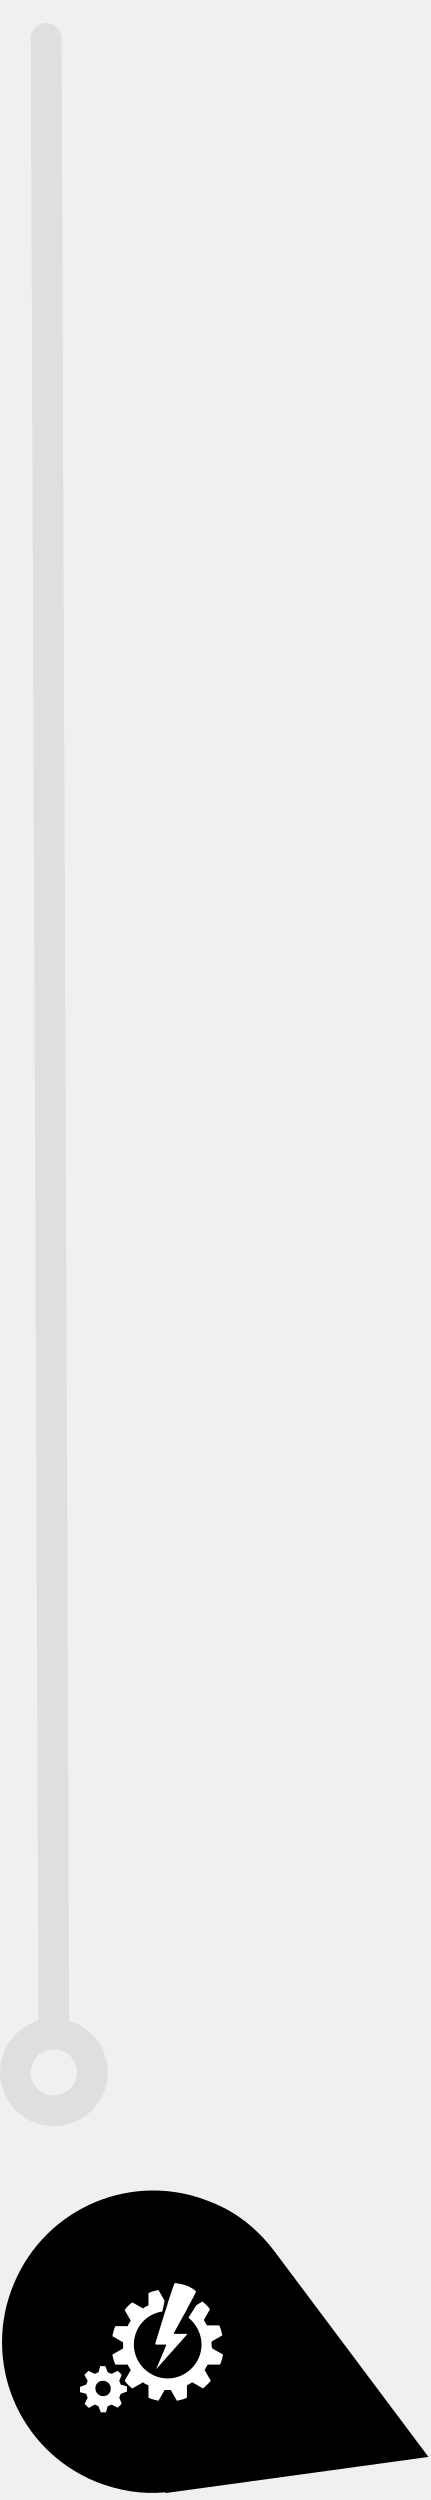
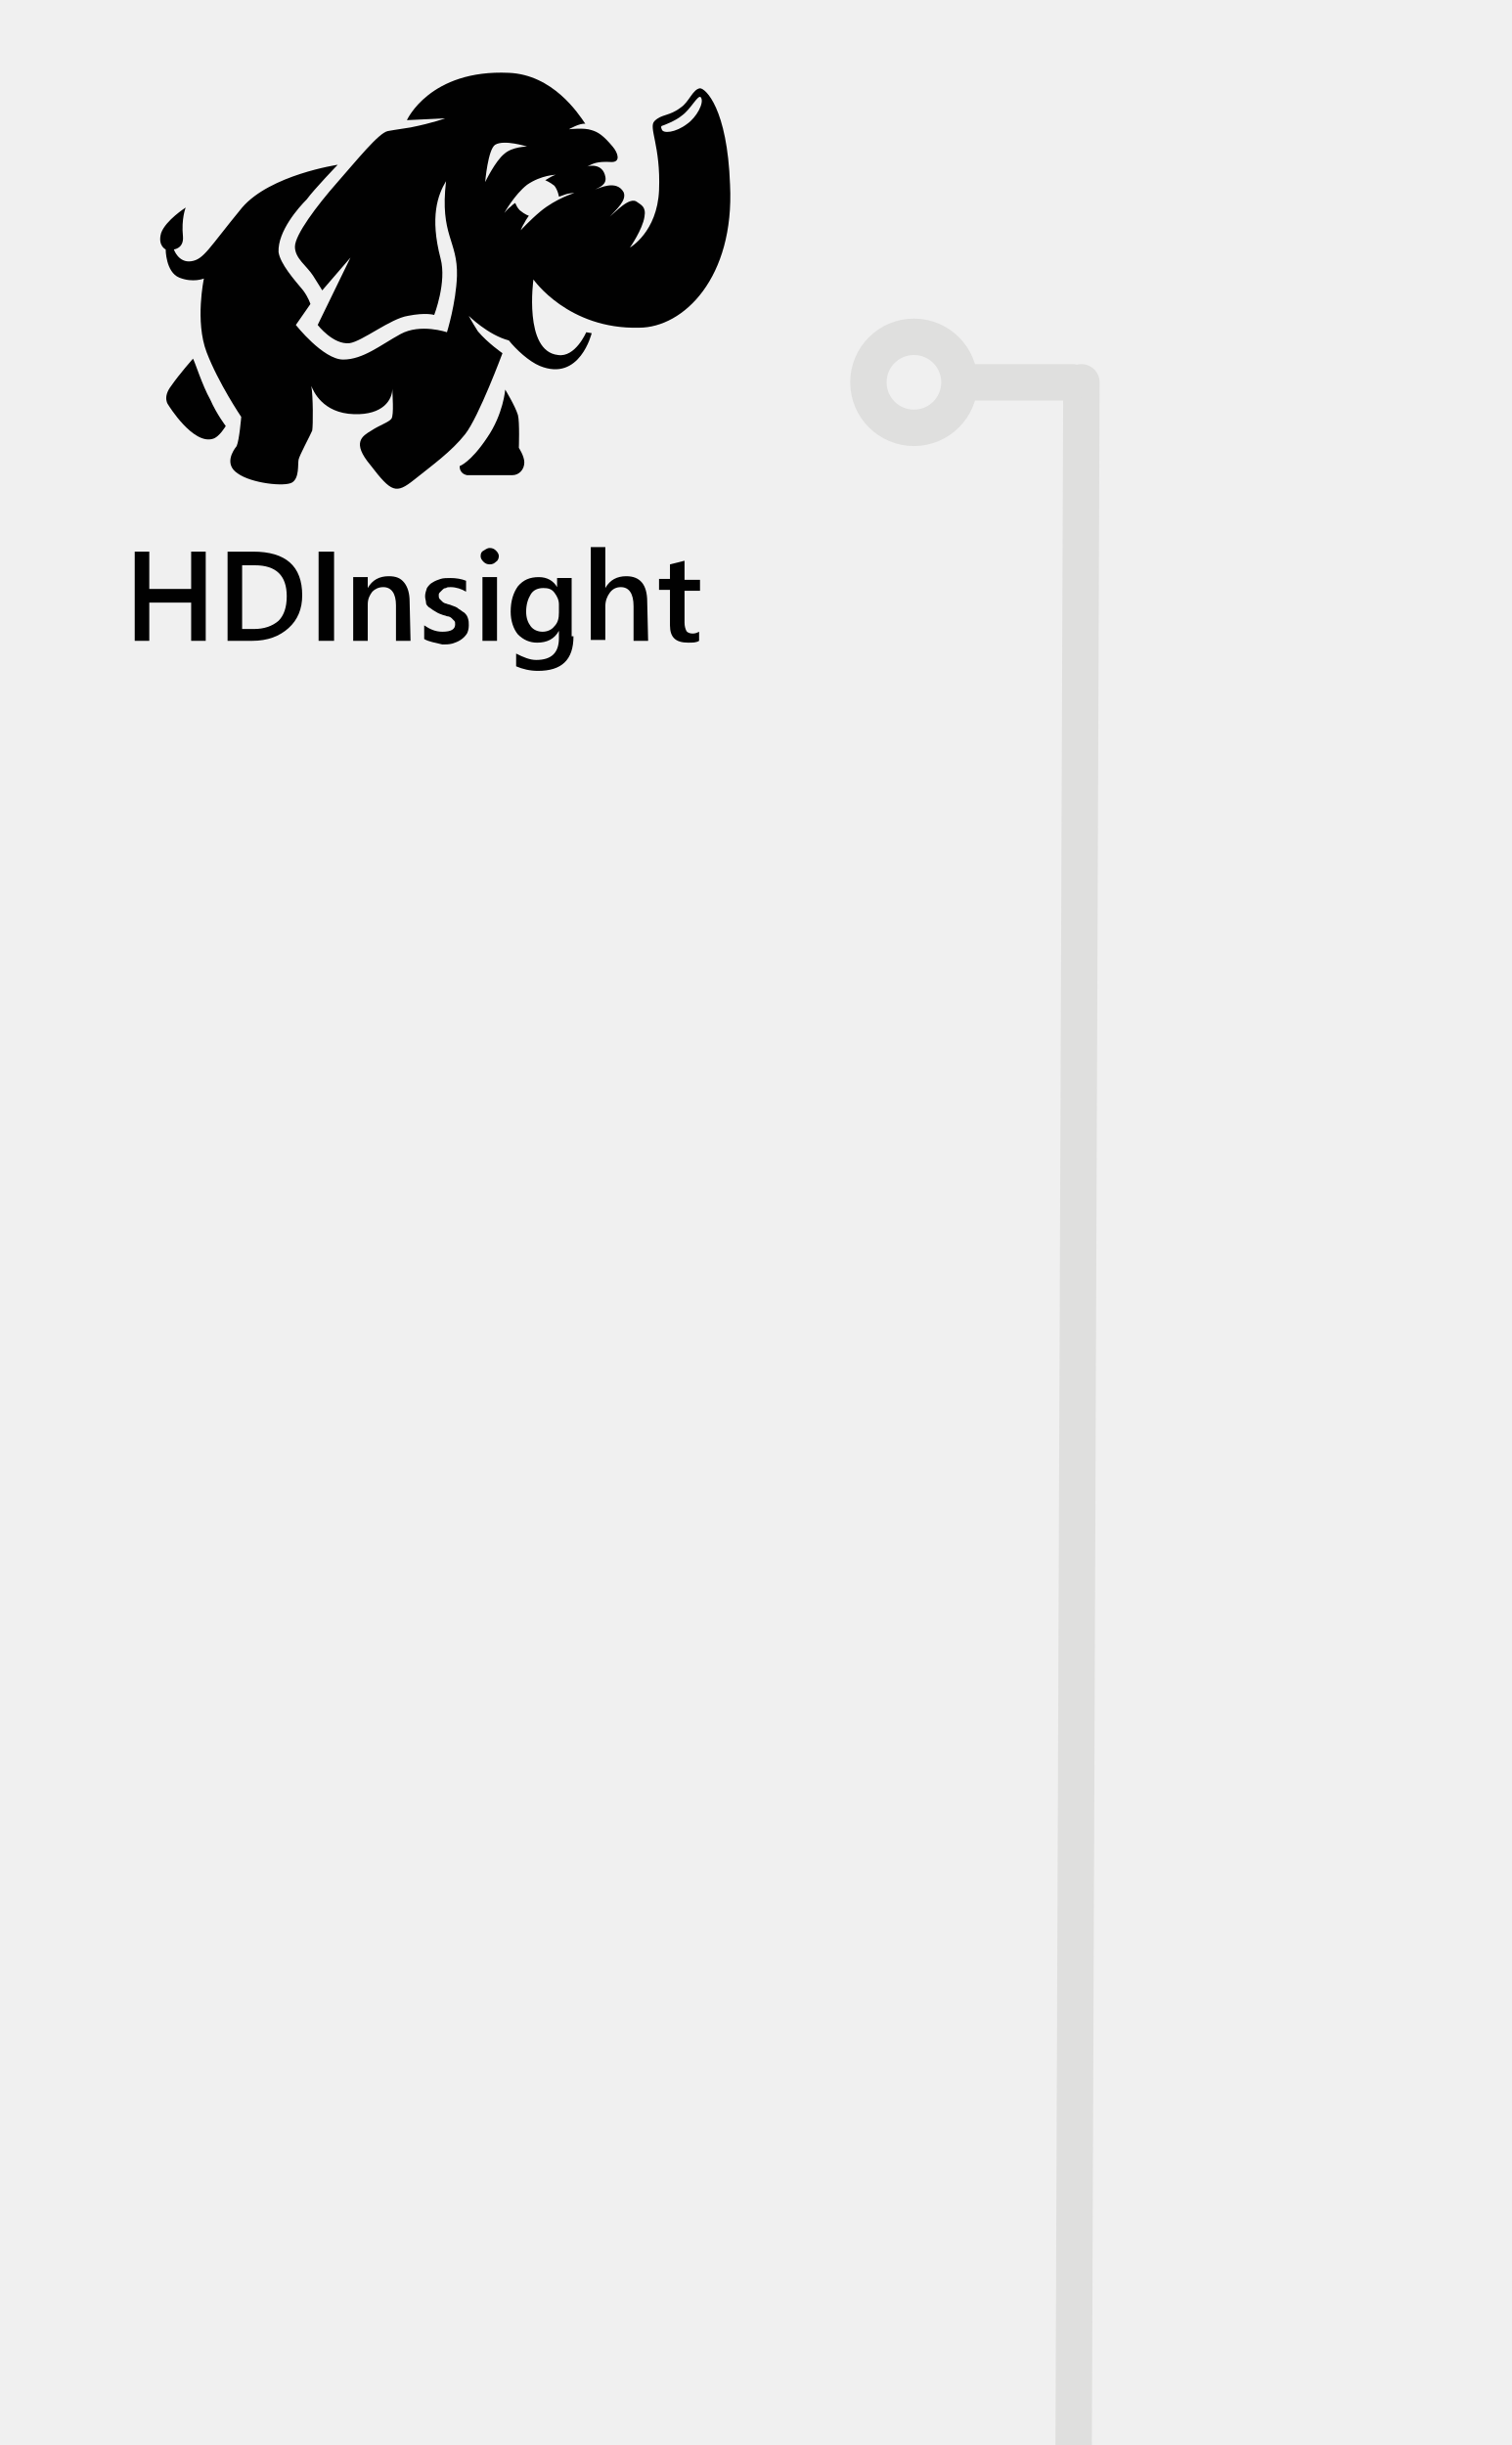
- <svg xmlns="http://www.w3.org/2000/svg" version="1.1" id="Layer_1" x="0px" y="0px" width="56px" height="325px" viewBox="0 0 56 325" style="enable-background:new 0 0 56 325;" xml:space="preserve">
+ <svg xmlns="http://www.w3.org/2000/svg" version="1.1" id="Layer_1" x="0px" y="0px" width="166.1px" height="268.6px" viewBox="0 0 166.1 268.6" style="enable-background:new 0 0 166.1 268.6;" xml:space="preserve">
  <g>
-     <path style="fill:#FFFFFF;" d="M30.7,296.7c0.1-0.4,0.2-0.9,0.2-1.3c0-2.9-2.3-5.2-5.1-5.2c-2.1,0-3.9,1.3-4.7,3.2   c-0.6-0.8-1.6-1.3-2.7-1.3c-2,0-3.6,1.7-3.6,3.7c0,0.3,0,0.7,0.1,1c-1.6,0.6-2.7,2-2.7,3.9c0,2.4,1.9,4.2,4.2,4.2h13   c2.4,0,4.2-1.8,4.2-4.2C33.6,298.7,32.4,297.2,30.7,296.7L30.7,296.7z M27.8,298.5c-0.4,1.5-1.7,2.6-3.3,2.6c-0.3,0-0.6,0-0.8-0.1   c-0.3-0.1-0.6-0.2-0.8-0.3l-2.3,2.4c-0.2,0.2-0.4,0.3-0.7,0.3s-0.5-0.1-0.7-0.3c-0.2-0.2-0.3-0.4-0.3-0.7s0.1-0.5,0.3-0.7l2.3-2.4   c-0.4-0.7-0.5-1.6-0.3-2.4c0.4-1.5,1.7-2.6,3.3-2.6c0.3,0,0.6,0,0.8,0.1c0.9,0.2,1.6,0.8,2.1,1.5C27.9,296.7,28.1,297.6,27.8,298.5   L27.8,298.5z" />
-     <path style="fill:#FFFFFF;" d="M25.1,295.6c-0.2,0-0.3,0-0.5,0c-0.9,0-1.8,0.6-2,1.6c-0.1,0.6,0,1.2,0.3,1.7   c0.1,0.2,0.3,0.4,0.6,0.6c0.2,0.1,0.4,0.3,0.7,0.3c0.2,0,0.3,0,0.5,0c0.9,0,1.8-0.6,2-1.6c0.1-0.6,0-1.1-0.3-1.6   S25.6,295.8,25.1,295.6L25.1,295.6z" />
-   </g>
-   <path d="M55.7,319.4L36,293.1l0,0c-2.1-2.9-4.9-5.4-8.5-6.8c-10-4.2-21.5,0.5-25.7,10.6c-4.2,10,0.5,21.5,10.6,25.7  c3,1.2,6.1,1.7,9.1,1.4v0.1L55.7,319.4z" />
-   <g>
-     <path style="fill:#FFFFFF;" d="M27.5,304.8c0-0.1,0-0.3,0-0.4l1.4-0.8c-0.1-0.5-0.2-0.9-0.4-1.3h-1.6c-0.1-0.2-0.3-0.5-0.4-0.7   l0.8-1.4c-0.3-0.4-0.6-0.7-1-1l-0.8,0.5l-0.3,0.5l-0.7,1.1c1,0.8,1.7,2.1,1.7,3.5c0,2.4-2,4.4-4.4,4.4s-4.4-2-4.4-4.4   c0-2.2,1.6-4,3.7-4.3l0.3-1.4l-0.8-1.4c-0.5,0.1-0.9,0.2-1.3,0.4v1.6c-0.2,0.1-0.5,0.2-0.7,0.4l-1.4-0.8c-0.4,0.3-0.7,0.6-1,1   l0.8,1.4c-0.2,0.2-0.3,0.5-0.4,0.7H15c-0.2,0.4-0.3,0.9-0.4,1.3l1.4,0.8c0,0.1,0,0.3,0,0.4s0,0.3,0,0.4l-1.4,0.8   c0.1,0.5,0.2,0.9,0.4,1.3h1.6c0.1,0.3,0.3,0.5,0.4,0.7l-0.8,1.4c0.3,0.4,0.6,0.7,1,1l1.4-0.8c0.2,0.2,0.5,0.3,0.7,0.4v1.6   c0.4,0.2,0.9,0.3,1.3,0.4l0.8-1.4c0.1,0,0.3,0,0.4,0s0.3,0,0.4,0l0.8,1.4c0.5-0.1,0.9-0.2,1.3-0.4v-1.6c0.2-0.1,0.5-0.3,0.7-0.4   l1.4,0.8c0.3-0.3,0.7-0.6,1-1l-0.8-1.4c0.1-0.2,0.3-0.5,0.4-0.7h1.6c0.2-0.4,0.3-0.9,0.4-1.3l-1.4-0.8   C27.5,305.1,27.5,305,27.5,304.8L27.5,304.8z" />
-     <path style="fill:#FFFFFF;" d="M13.4,311.5c-0.5,0-1-0.4-1-1s0.4-1,1-1c0.5,0,1,0.4,1,1S14,311.5,13.4,311.5L13.4,311.5z    M15.3,308.2L15.3,308.2l-0.8,0.4l-0.5-0.2l-0.3-0.8H13v0.1l-0.2,0.7l-0.5,0.2l-0.8-0.4l-0.5,0.5v0.1l0.4,0.7l-0.2,0.5l-0.8,0.3   v0.7h0.1l0.7,0.2l0.2,0.5l-0.4,0.8l0.5,0.5h0.1l0.7-0.4l0.5,0.2l0.3,0.8h0.7v-0.1l0.2-0.7l0.5-0.2l0.8,0.4l0.5-0.5v-0.1l-0.3-0.7   l0.2-0.5l0.8-0.3v-0.7h-0.1l-0.7-0.2l-0.2-0.5l0.3-0.7c-0.1-0.1-0.1-0.2-0.2-0.3L15.3,308.2L15.3,308.2L15.3,308.2z" />
-     <path style="fill:#FFFFFF;" d="M15.6,308.4c0.1,0.1,0.1,0.2,0.2,0.3v-0.1L15.6,308.4L15.6,308.4L15.6,308.4z" />
-     <path style="fill:#FFFFFF;" d="M22.7,296.8l-0.3,0.8l-0.5,1.5l-0.2,0.7l-0.2,0.6l-1.3,4.2c0,0.1,0,0.2,0.1,0.2h1.2h0.1v0.1   l-1.3,3.1c0,0.1,0,0.1,0,0l4-4.5c0.1-0.1,0-0.1-0.1-0.1h-1.3h-0.2c-0.1,0-0.1-0.1-0.1-0.1l1.2-2.2l0.3-0.5l0.3-0.6l0.7-1.3l0.4-0.8   C24.9,297.3,23.9,296.9,22.7,296.8L22.7,296.8z" />
+     <path style="fill:#010101;" d="M22.6,70.4H21v-4.2h-4.6v4.2h-1.6v-9.8h1.6v4.1H21v-4.1h1.6V70.4z" />
+     <path style="fill:#010101;" d="M25,70.4v-9.8h2.8c3.6,0,5.4,1.6,5.4,4.8c0,1.5-0.5,2.7-1.5,3.6c-1,0.9-2.3,1.4-4,1.4H25z    M26.6,62.1v7h1.3c1.1,0,2-0.3,2.7-0.9c0.6-0.6,0.9-1.5,0.9-2.7c0-2.3-1.2-3.4-3.5-3.4H26.6z" />
+     <path style="fill:#010101;" d="M36.7,70.4H35v-9.8h1.7V70.4z" />
+     <path style="fill:#010101;" d="M45.1,70.4h-1.6v-3.9c0-1.3-0.5-2-1.4-2c-0.5,0-0.9,0.2-1.2,0.5c-0.3,0.4-0.5,0.8-0.5,1.4v4h-1.6v-7   h1.6v1.2l0,0c0.5-0.9,1.3-1.3,2.3-1.3c0.8,0,1.3,0.2,1.7,0.7c0.4,0.5,0.6,1.2,0.6,2.1L45.1,70.4L45.1,70.4z" />
+     <path style="fill:#010101;" d="M46.6,70.2v-1.5c0.6,0.4,1.2,0.7,2,0.7c1,0,1.4-0.3,1.4-0.8c0-0.2,0-0.3-0.1-0.4s-0.2-0.2-0.3-0.3   c-0.1-0.1-0.3-0.2-0.5-0.2c-0.2-0.1-0.4-0.1-0.6-0.2c-0.3-0.1-0.5-0.2-0.8-0.4c-0.2-0.1-0.4-0.3-0.6-0.4c-0.2-0.2-0.3-0.3-0.3-0.5   s-0.1-0.4-0.1-0.7c0-0.3,0.1-0.6,0.2-0.9c0.2-0.3,0.4-0.5,0.6-0.6c0.3-0.2,0.6-0.3,0.9-0.4c0.3-0.1,0.7-0.1,1.1-0.1   c0.6,0,1.2,0.1,1.7,0.3V65c-0.5-0.3-1.1-0.5-1.7-0.5c-0.2,0-0.4,0-0.5,0.1c-0.2,0-0.3,0.1-0.4,0.2s-0.2,0.2-0.3,0.3   c-0.1,0.1-0.1,0.2-0.1,0.3c0,0.1,0,0.3,0.1,0.4s0.2,0.2,0.3,0.3c0.1,0.1,0.3,0.2,0.4,0.2c0.2,0.1,0.4,0.1,0.6,0.2   c0.3,0.1,0.6,0.2,0.8,0.4c0.2,0.1,0.4,0.3,0.6,0.4c0.2,0.2,0.3,0.3,0.4,0.6s0.1,0.5,0.1,0.8c0,0.4-0.1,0.7-0.2,0.9   c-0.2,0.3-0.4,0.5-0.7,0.7c-0.3,0.2-0.6,0.3-0.9,0.4c-0.4,0.1-0.7,0.1-1.1,0.1C47.8,70.6,47.1,70.5,46.6,70.2z" />
+     <path style="fill:#010101;" d="M53.8,62c-0.3,0-0.5-0.1-0.7-0.3s-0.3-0.4-0.3-0.6c0-0.3,0.1-0.5,0.3-0.6s0.4-0.3,0.7-0.3   c0.3,0,0.5,0.1,0.7,0.3s0.3,0.4,0.3,0.6c0,0.2-0.1,0.5-0.3,0.6C54.3,61.9,54.1,62,53.8,62z M54.6,70.4H53v-7h1.6V70.4z" />
+     <path style="fill:#010101;" d="M63,69.9c0,2.6-1.3,3.8-3.9,3.8c-0.9,0-1.7-0.2-2.4-0.5v-1.4c0.8,0.4,1.5,0.7,2.2,0.7   c1.7,0,2.5-0.8,2.5-2.4v-0.8l0,0c-0.5,0.9-1.3,1.3-2.4,1.3c-0.8,0-1.5-0.3-2.1-0.9c-0.5-0.6-0.8-1.5-0.8-2.5c0-1.2,0.3-2.1,0.8-2.8   c0.6-0.7,1.3-1,2.3-1c0.9,0,1.6,0.4,2,1.1l0,0v-1h1.6v6.4H63z M61.4,67.3v-0.9c0-0.5-0.2-0.9-0.5-1.3s-0.7-0.5-1.2-0.5   c-0.6,0-1.1,0.2-1.4,0.7s-0.5,1.1-0.5,1.9c0,0.7,0.2,1.2,0.5,1.6s0.8,0.6,1.3,0.6s1-0.2,1.3-0.6C61.3,68.4,61.4,67.9,61.4,67.3z" />
+     <path style="fill:#010101;" d="M71.2,70.4h-1.6v-3.8c0-1.4-0.5-2.1-1.4-2.1c-0.5,0-0.9,0.2-1.2,0.6c-0.3,0.4-0.5,0.9-0.5,1.5v3.7   h-1.6V60.1h1.6v4.5l0,0c0.5-0.9,1.3-1.3,2.3-1.3c1.5,0,2.3,0.9,2.3,2.8L71.2,70.4L71.2,70.4z" />
+     <path style="fill:#010101;" d="M76.8,70.4c-0.3,0.2-0.7,0.2-1.2,0.2c-1.4,0-2-0.6-2-1.9v-3.9h-1.2v-1.2h1.2V62l1.6-0.4v2.1h1.7v1.2   h-1.7v3.5c0,0.4,0.1,0.7,0.2,0.9c0.1,0.2,0.4,0.3,0.7,0.3s0.5-0.1,0.7-0.2V70.4z" />
  </g>
  <g>
-     <line style="fill:none;stroke:#DFDFDE;stroke-width:4;stroke-linecap:round;stroke-linejoin:round;stroke-miterlimit:10;" x1="6" y1="5" x2="7" y2="263.9" />
-     <circle style="fill:none;stroke:#DFDFDE;stroke-width:4;stroke-linecap:round;stroke-linejoin:round;stroke-miterlimit:10;" cx="7" cy="269.4" r="5" />
+     <path style="fill:#010101;" d="M56.9,45.6c-0.3-1-1.4-2.8-1.4-2.8s-0.2,2.7-2,5.3c-1.8,2.7-3,3.1-3,3.1s-0.1,0.8,0.8,1   c0.3,0,4.4,0,5,0c0.7,0,1.3-0.6,1.3-1.4c0-0.7-0.6-1.6-0.6-1.6S57.1,46.4,56.9,45.6L56.9,45.6z" />
+     <path style="fill:#010101;" d="M21.2,39.4L21.2,39.4c0,0-1.5,1.7-2.4,3c-1,1.3-0.3,2.1-0.3,2.1s2.7,4.4,4.9,3.7   c0.7-0.2,1.4-1.4,1.4-1.4s-1-1.3-1.7-2.9C22.2,42.3,21.4,39.7,21.2,39.4L21.2,39.4z" />
+     <path style="fill:#010101;" d="M80.2,20.3c-0.3-8.4-2.7-10.6-3.3-10.6c-0.8,0.1-1.2,1.5-2.1,2.1c-1.3,1-2.1,0.7-2.9,1.5   c-0.7,0.7,0.7,2.7,0.5,7.6c-0.2,4.6-3.2,6.3-3.2,6.3s1.4-2,1.6-3.4c0.2-1.1-0.4-1.3-0.8-1.6c-0.8-0.7-2.5,1.2-3,1.6   c0.7-0.8,1.9-1.8,1.5-2.7c-0.8-1.4-2.7-0.4-3.1-0.3c0.4-0.2,1.3-0.5,1.1-1.4c-0.3-1.5-1.8-1.2-2-1.1c0.6-0.3,1-0.6,2.7-0.5   c1,0,0.7-1,0.1-1.7c-1-1.2-1.6-1.6-2.3-1.8c-0.8-0.3-2.5-0.1-2.5-0.1s1.2-0.7,1.8-0.6c-0.8-1.2-3.6-5.4-8.4-5.6   c-8.7-0.4-11.2,5.2-11.2,5.2l4.2-0.2c0,0-1.3,0.5-3.8,1c-2,0.3-1.9,0.3-2.5,0.4c-1,0.2-3.4,3.2-5.6,5.7s-4.6,5.7-4.6,7   s1.3,2.1,2,3.2s1,1.6,1,1.6l3.1-3.6l-3.6,7.4c0,0,1.7,2.2,3.5,2c1.4-0.2,4.5-2.7,6.4-3c2-0.4,2.9-0.1,2.9-0.1s1.4-3.6,0.7-6.2   c-1.2-4.6-0.3-7,0.6-8.5c-0.7,6,1.3,6.5,1.2,10.4c-0.1,3-1.1,6.2-1.1,6.2s-2.9-1-5.1,0.2s-4.1,2.8-6.3,2.8c-2.2,0-5.2-3.8-5.2-3.8   l1.6-2.3c0,0-0.2-0.7-0.8-1.5c-1-1.2-2.5-2.9-2.7-4.2c-0.1-2.3,2.2-4.9,3.1-5.8c0.8-1.1,3.4-3.8,3.4-3.8s-7.4,1.1-10.5,4.7   c-3.7,4.5-4.2,5.7-5.6,5.9c-1.4,0.2-1.9-1.3-1.9-1.3s1.1-0.1,1-1.4c-0.2-2,0.3-3.2,0.3-3.2s-2.2,1.4-2.7,2.8   c-0.4,1.4,0.5,1.8,0.5,1.8s0,2.5,1.5,3.1s2.7,0.1,2.7,0.1s-1,4.7,0.3,8.1s3.8,7.1,3.8,7.1S26.3,48.3,26,49c-0.4,0.5-1.4,2,0.1,3   c1.5,1.1,5.2,1.5,6,1c0.8-0.5,0.6-2,0.7-2.5s1.3-2.7,1.5-3.2c0.1-0.6,0.1-3.8-0.1-4.9c0.2,0.5,1.2,3,4.7,3.1   c3.2,0.1,4.2-1.6,4.2-2.8c0,0.5,0.2,2.9-0.1,3.3c-0.3,0.4-1.3,0.7-2.2,1.3c-1,0.6-2.2,1.3-0.1,3.8c2.3,3,2.8,3.2,4.8,1.6   s4.1-3.1,5.6-5s4.1-8.9,4.1-8.9s-1.6-1.1-2.7-2.4c-0.7-1.1-1-1.7-1-1.7s2.1,2.1,4.4,2.7c0.8,1,2.2,2.3,3.4,2.8   c4.4,1.8,5.7-3.6,5.7-3.6l-0.6-0.1c0,0-1.2,2.8-3.1,2.5c-3.8-0.4-2.7-8.3-2.7-8.3s3.8,5.5,11.6,5.3C75.1,36,80.7,30.5,80.2,20.3   L80.2,20.3z M53.3,20c0,0,0.3-3.6,1.1-4.1c1-0.6,3.5,0.2,3.5,0.2s-1.6,0-2.5,0.8C54.4,17.7,53.3,20,53.3,20L53.3,20z M59.4,23.2   c-1.2,1-2.2,2.1-2.2,2.1s0.2-0.5,0.4-0.8c0.2-0.4,0.5-0.8,0.5-0.8s-0.4-0.1-1-0.6c-0.3-0.3-0.4-0.6-0.5-0.8c0,0-0.2,0.1-0.5,0.4   c-0.3,0.2-0.7,0.7-0.7,0.7s1.1-2,2.5-3.1c1.6-1.1,3.2-1.1,3.2-1.1s-0.2,0-0.7,0.3s-0.5,0.3-0.5,0.3s0.5,0.2,1,0.6   c0.4,0.5,0.5,1.2,0.5,1.2s0.1,0,0.6-0.2s1.1-0.2,1.1-0.2S61.1,21.8,59.4,23.2L59.4,23.2z M75.5,13.6c-1.3,1-2.7,1.1-2.8,0.6   c-0.2-0.4,0.1-0.4,0.1-0.4s1.4-0.5,2.1-1.1c1-0.7,1.8-2.4,2.1-2C77.4,11.3,76.5,12.9,75.5,13.6L75.5,13.6z" />
+   </g>
+   <g>
+     <g>
+       <line style="fill:none;stroke:#DFDFDE;stroke-width:4;stroke-linecap:round;stroke-linejoin:round;stroke-miterlimit:10;" x1="118.8" y1="42" x2="117.8" y2="308.2" />
+     </g>
+     <g>
+       <line style="fill:none;stroke:#DFDFDE;stroke-width:4;stroke-linecap:round;stroke-linejoin:round;stroke-miterlimit:10;" x1="105.9" y1="42" x2="117.8" y2="42" />
+       <circle style="fill:none;stroke:#DFDFDE;stroke-width:4;stroke-linecap:round;stroke-linejoin:round;stroke-miterlimit:10;" cx="100.4" cy="42" r="5" />
+     </g>
  </g>
</svg>
